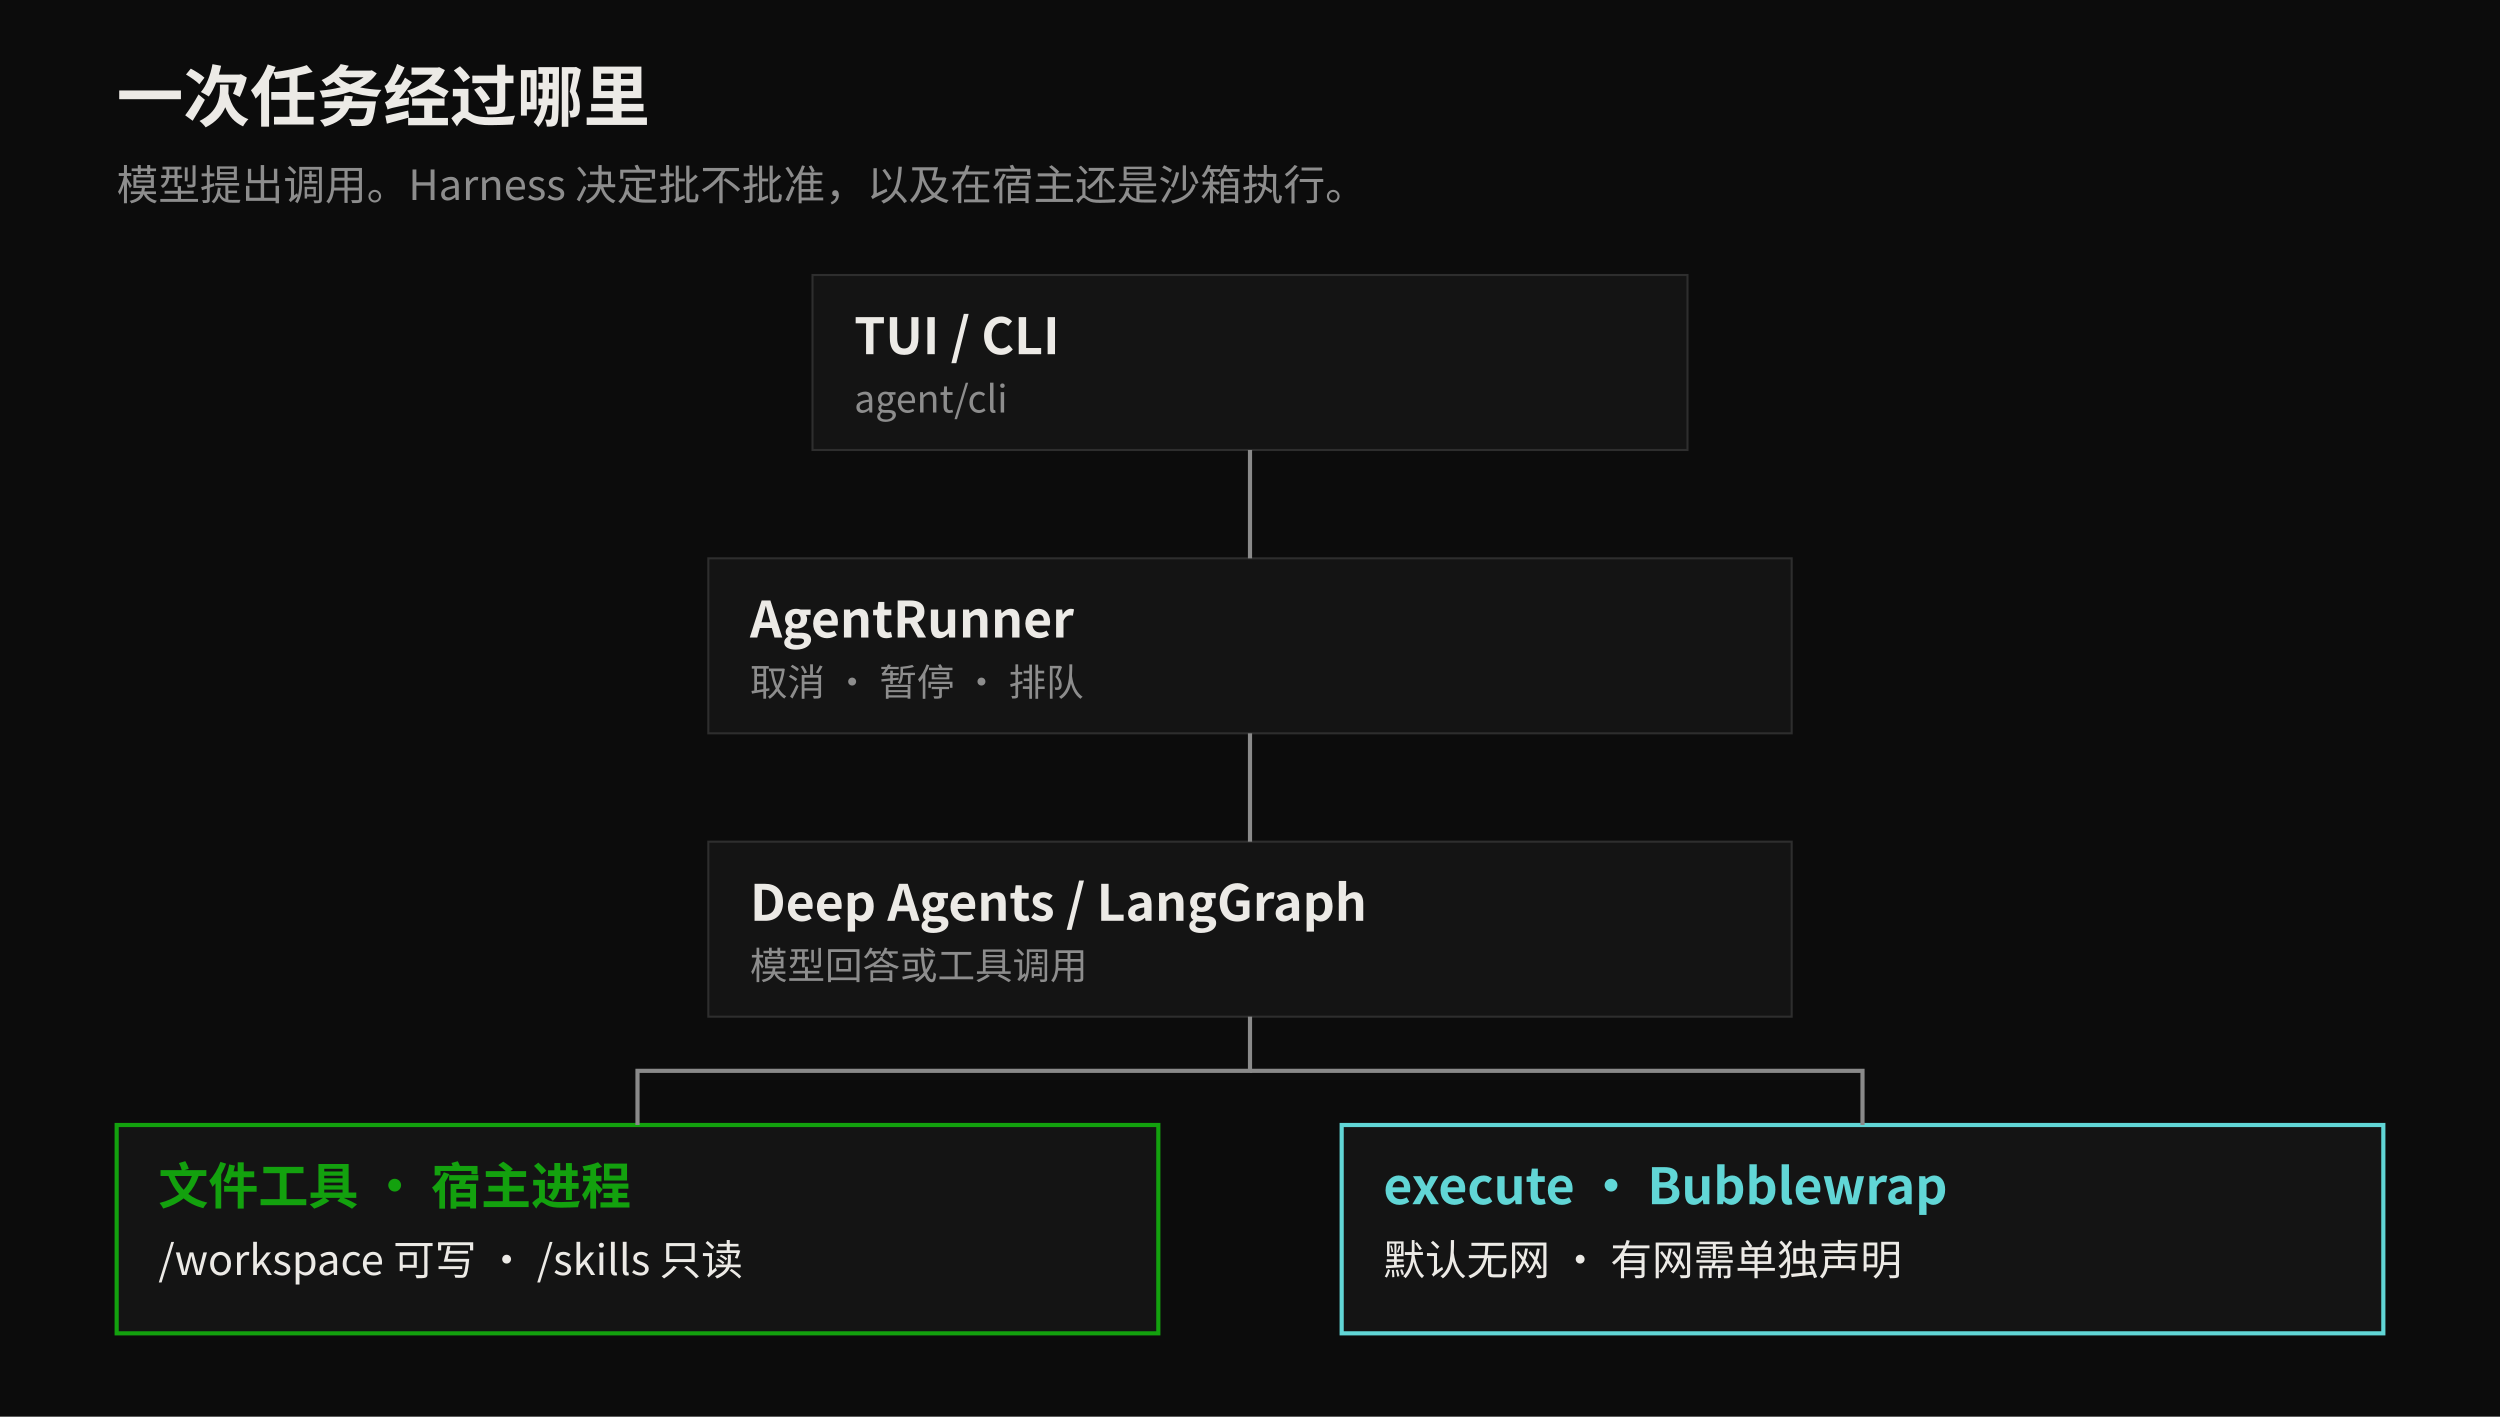
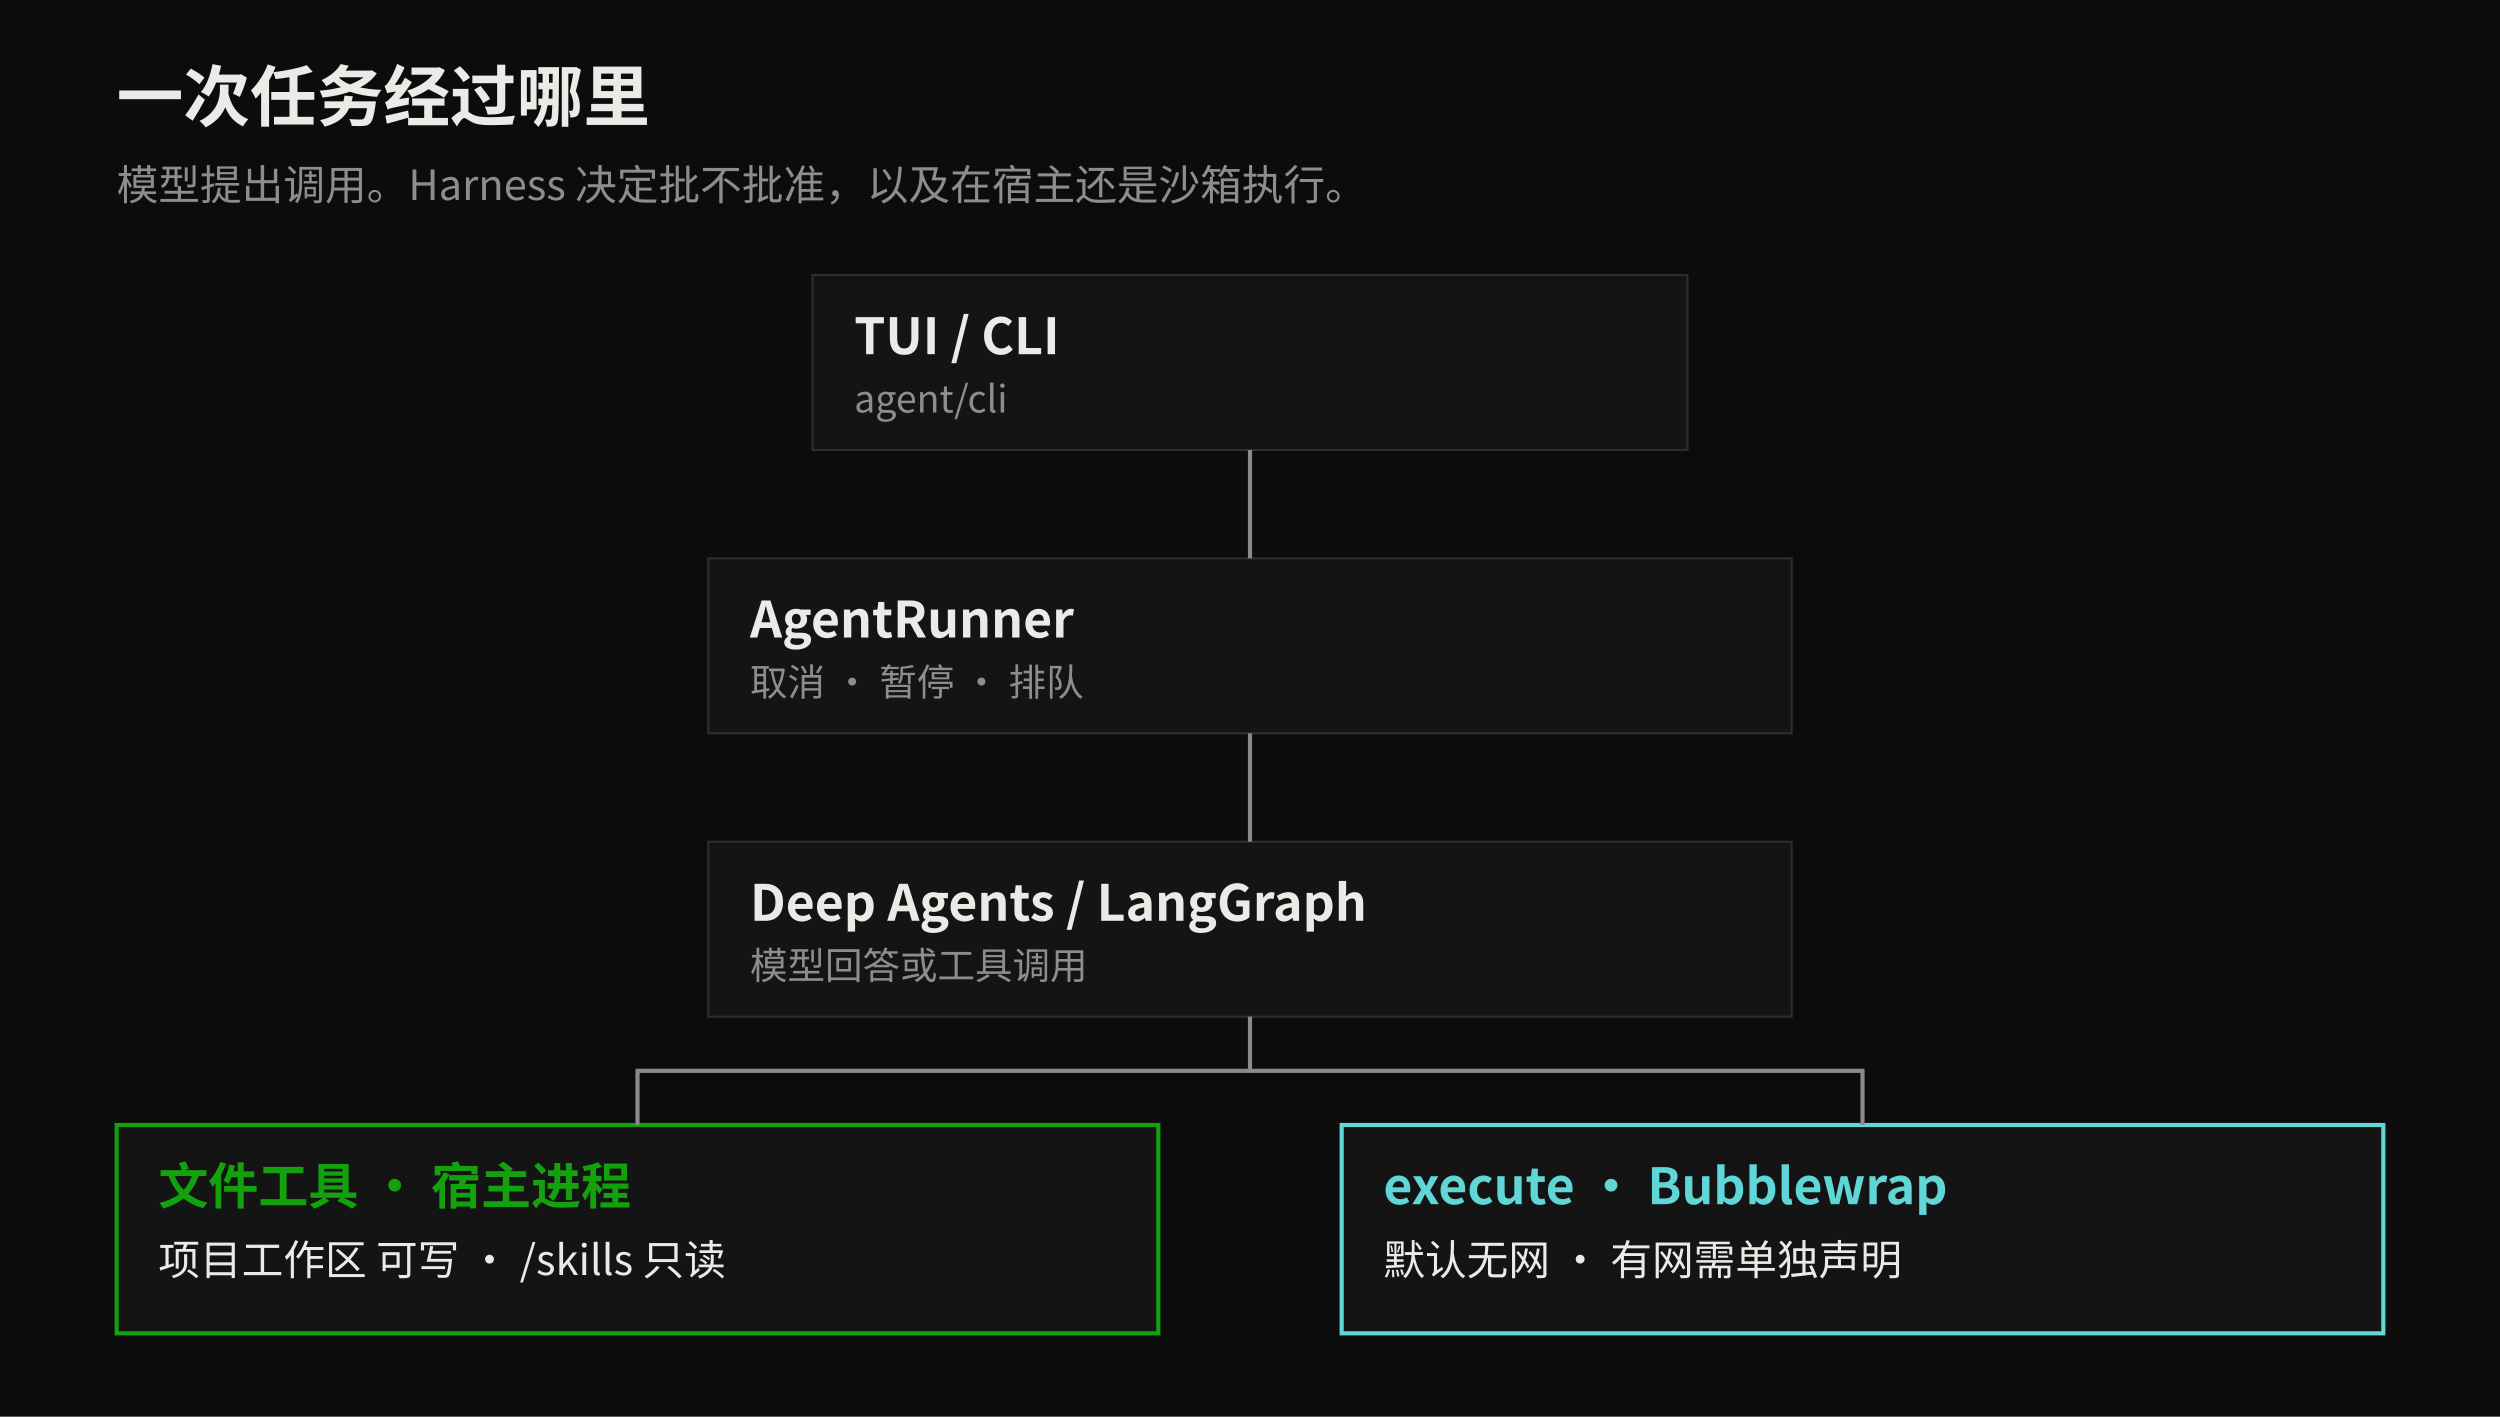
<svg xmlns="http://www.w3.org/2000/svg" width="1200" height="680" viewBox="0 0 1200 680" role="img" aria-labelledby="arch-title arch-desc">
  <rect width="1200" height="680" fill="#0c0c0c" />
  <g font-family="-apple-system, BlinkMacSystemFont, Segoe UI, PingFang SC, Noto Sans CJK SC, sans-serif">
    <text x="56" y="58" fill="#eceae6" font-size="32" font-weight="700">一次任务经过哪里</text>
    <text x="56" y="96" fill="#8d8d8d" font-size="20">模型提出调用。Harness 决定批不批准，以及在宿主还是沙箱执行。</text>
    <rect x="390" y="132" width="420" height="84" fill="#141414" stroke="#2e2e2e" />
    <text x="410" y="170" fill="#eceae6" font-size="24" font-weight="700">TUI / CLI</text>
    <text x="410" y="198" fill="#8d8d8d" font-size="18">agent/cli</text>
    <rect x="340" y="268" width="520" height="84" fill="#141414" stroke="#2e2e2e" />
    <text x="360" y="306" fill="#eceae6" font-size="24" font-weight="700">AgentRunner</text>
    <text x="360" y="334" fill="#8d8d8d" font-size="18">取消 · 暂停 · 排队</text>
    <rect x="340" y="404" width="520" height="84" fill="#141414" stroke="#2e2e2e" />
    <text x="360" y="442" fill="#eceae6" font-size="24" font-weight="700">Deep Agents / LangGraph</text>
    <text x="360" y="470" fill="#8d8d8d" font-size="18">模型回答或工具调用</text>
    <rect x="56" y="540" width="500" height="100" fill="#141414" stroke="#13a10e" stroke-width="2" />
    <text x="76" y="578" fill="#13a10e" font-size="24" font-weight="700">文件工具 · 宿主进程</text>
-     <text x="76" y="612" fill="#eceae6" font-size="20">/workspace 可写 · /skills 只读</text>
+     <text x="76" y="612" fill="#eceae6" font-size="20">项目工作区 可写 · /skills 只读</text>
    <rect x="644" y="540" width="500" height="100" fill="#141414" stroke="#61d6d6" stroke-width="2" />
    <text x="664" y="578" fill="#61d6d6" font-size="24" font-weight="700">execute · Bubblewrap</text>
    <text x="664" y="612" fill="#eceae6" font-size="20">默认无网 · 有网需单独声明</text>
  </g>
  <g fill="none" stroke="#8a8a8a" stroke-width="2">
    <path d="M600 216 V268" />
    <path d="M600 352 V404" />
    <path d="M600 488 V514 H306 V540" />
    <path d="M600 514 H894 V540" />
  </g>
</svg>
